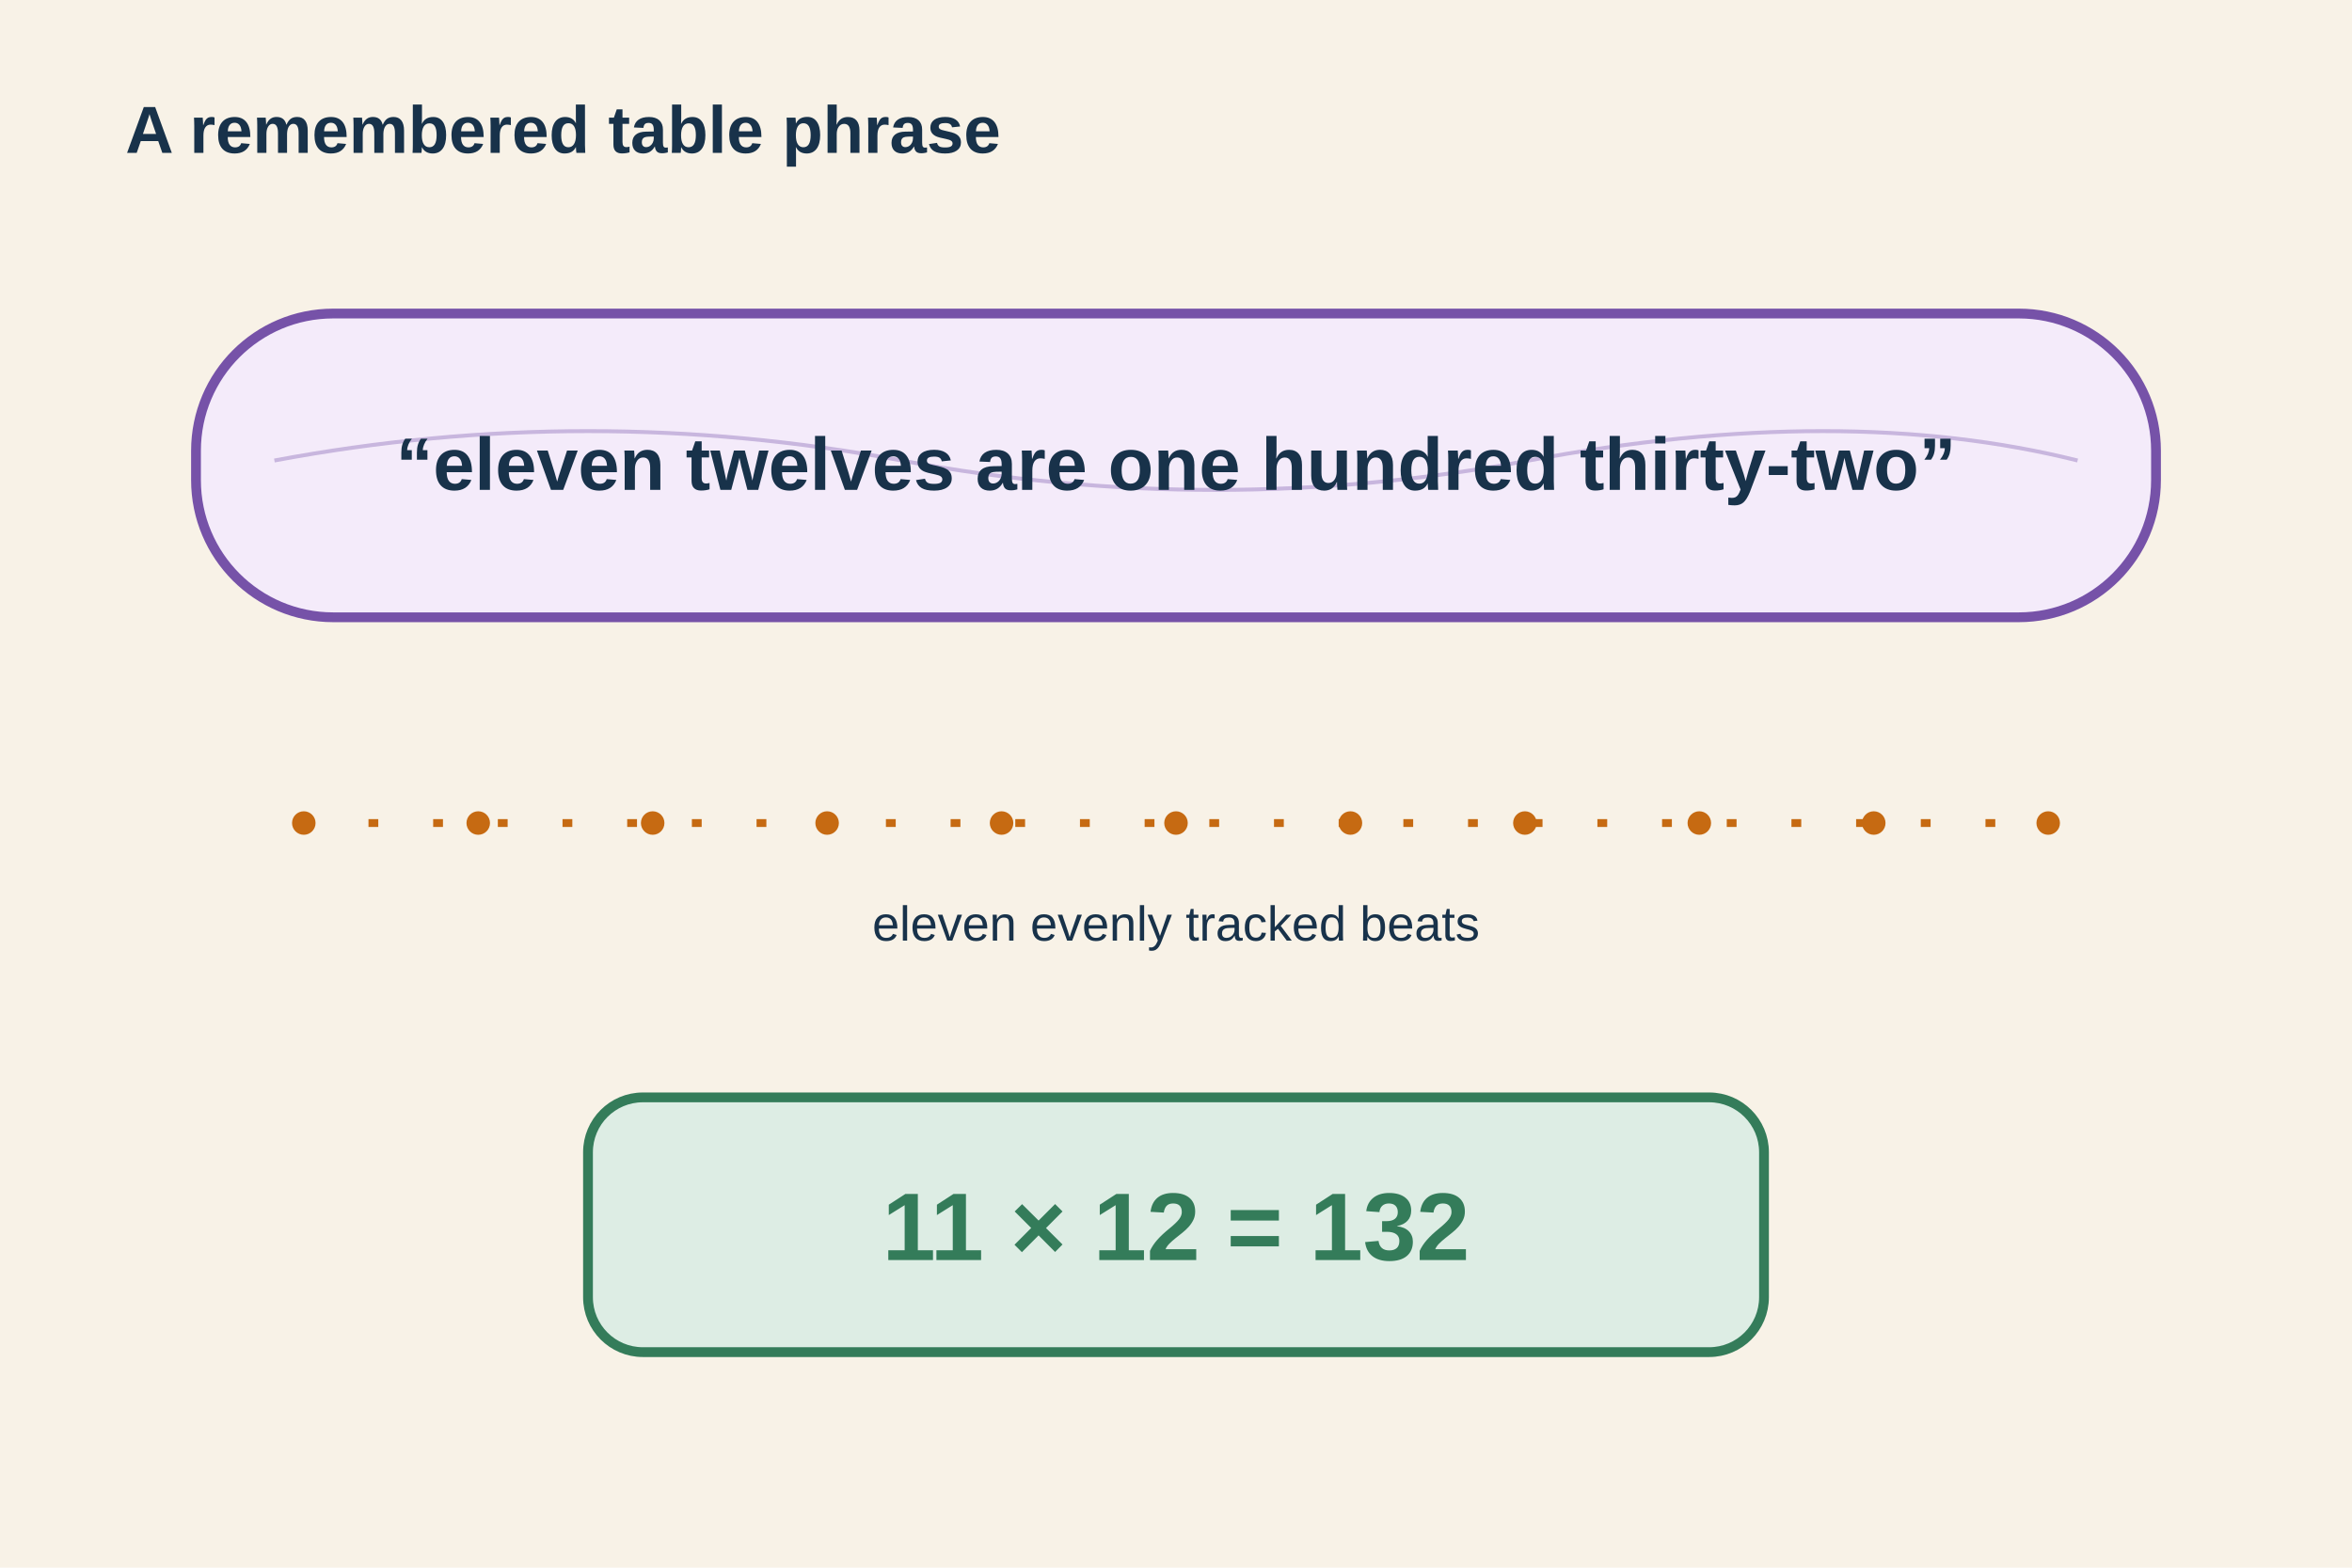
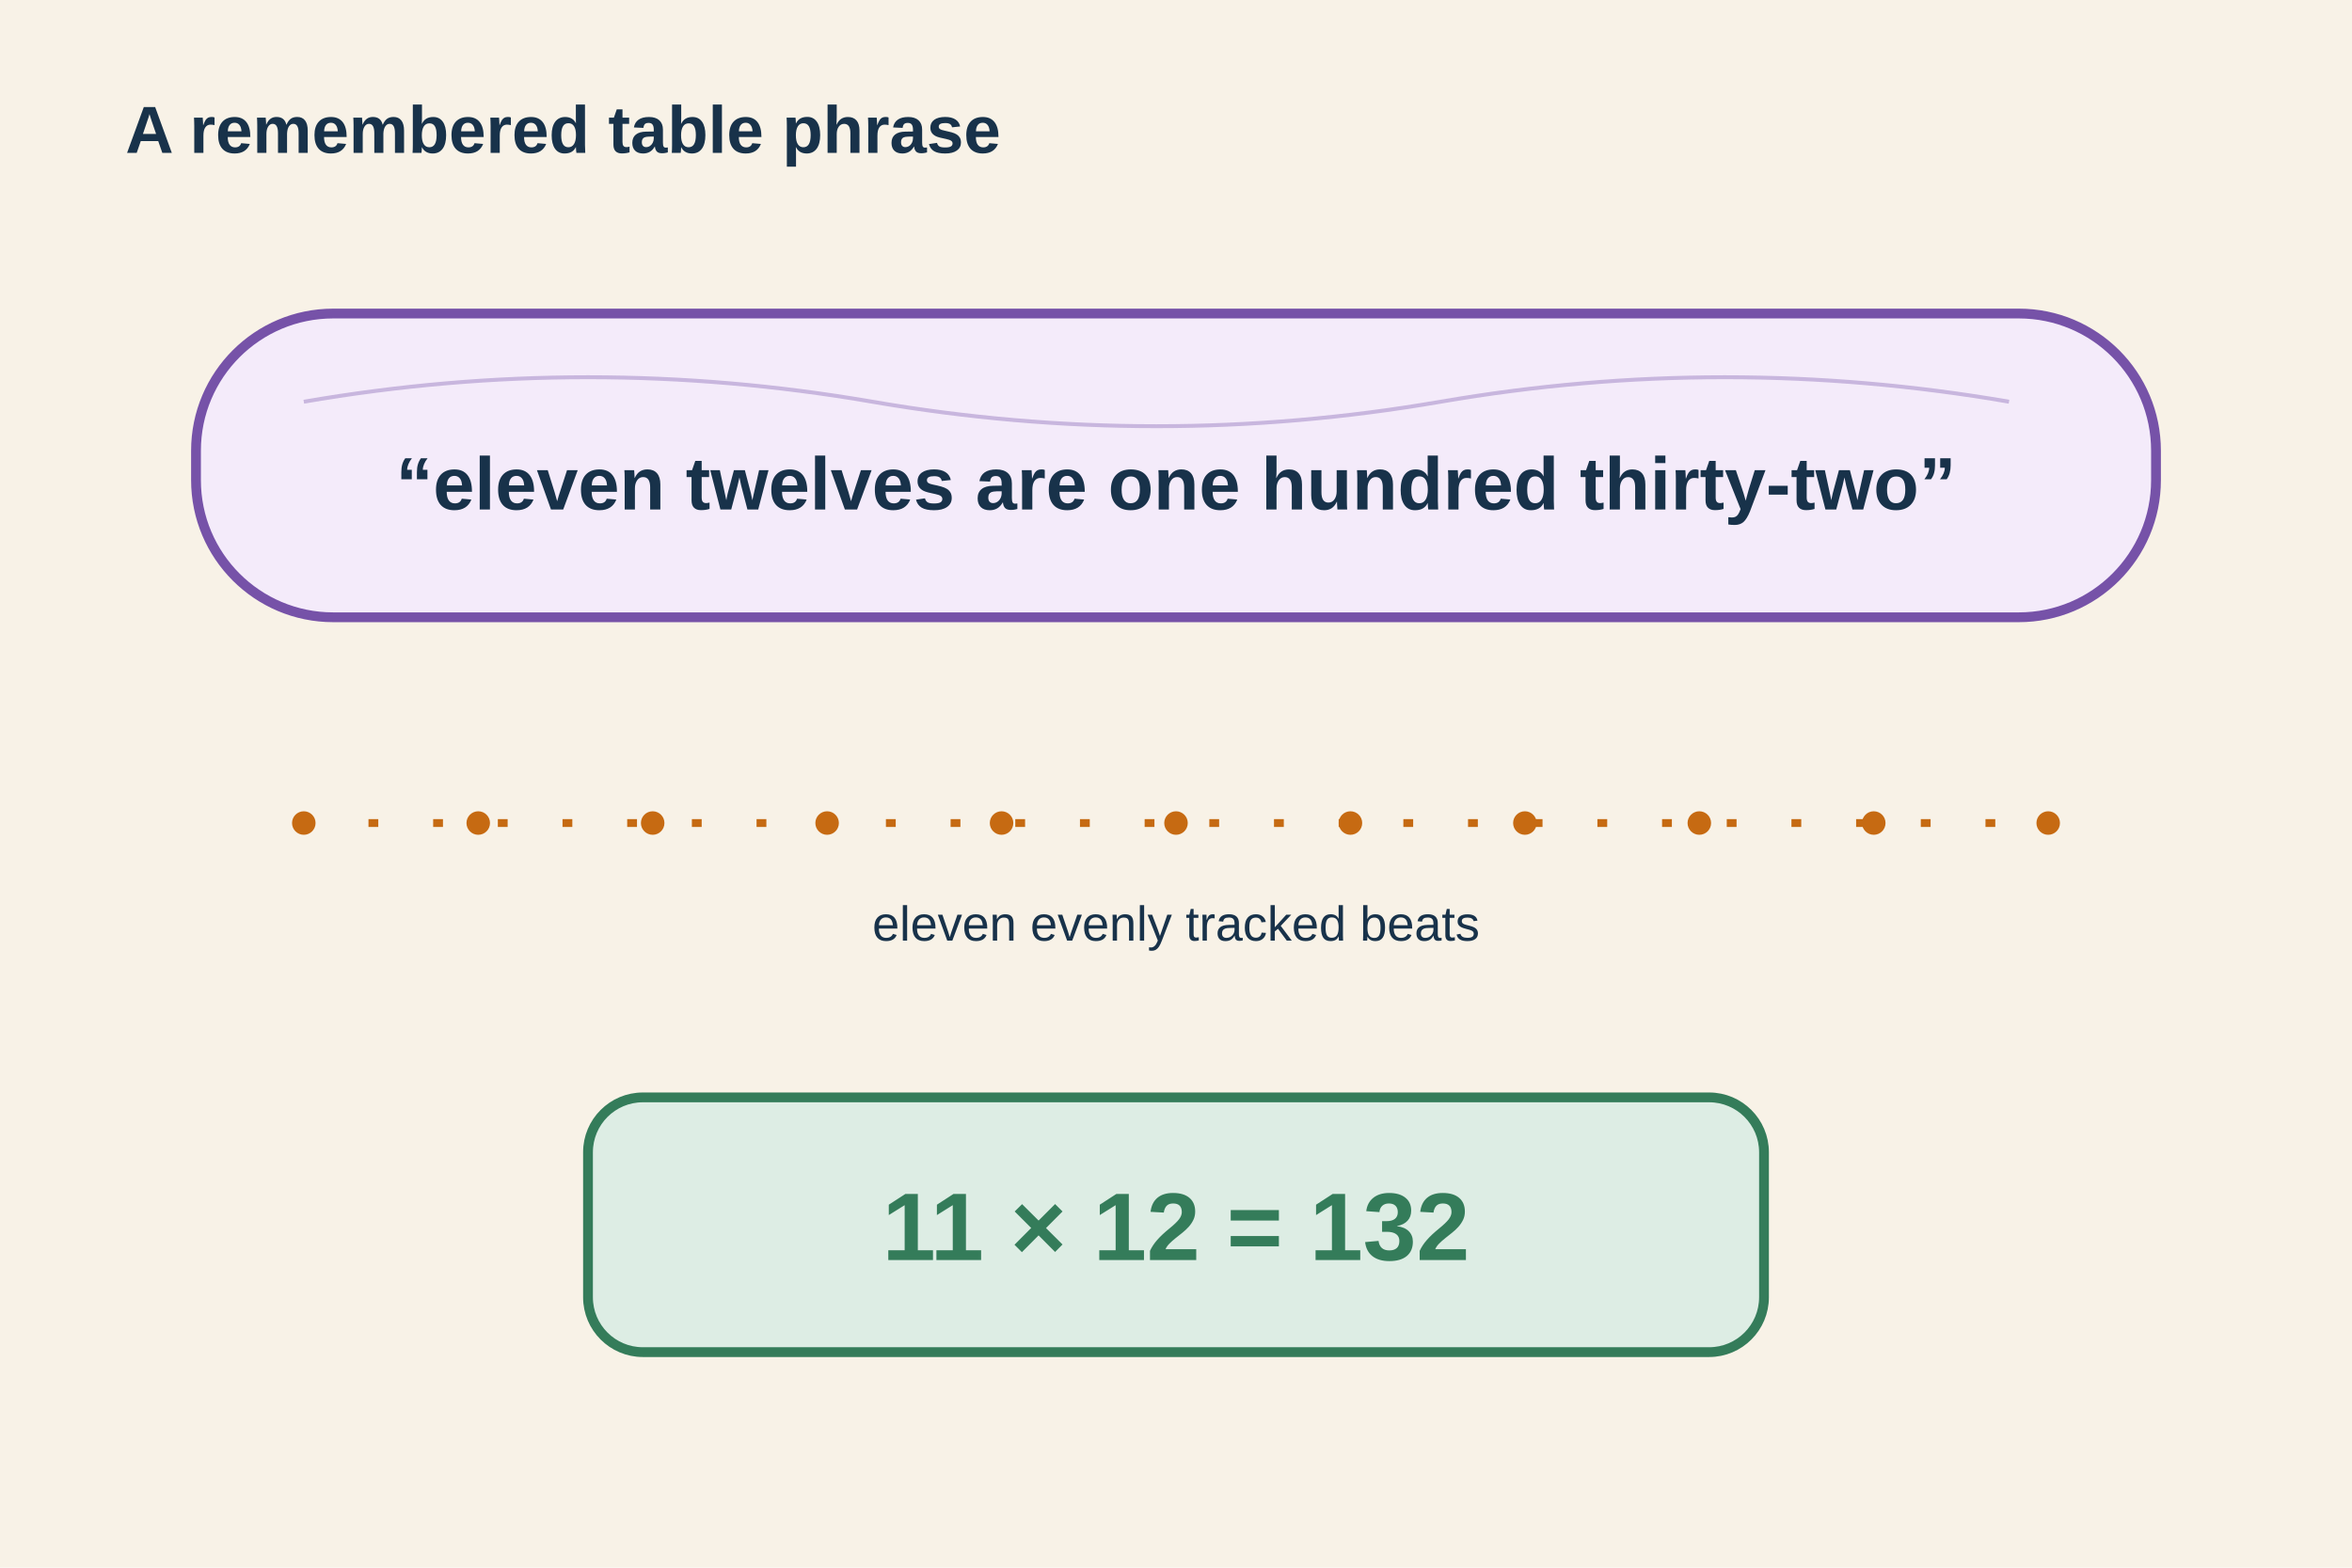
<svg xmlns="http://www.w3.org/2000/svg" data-qa-image-fixes="2026-09-08" width="1200" height="800" viewBox="0 0 1200 800" role="img" aria-labelledby="title desc" shape-rendering="geometricPrecision" text-rendering="optimizeLegibility">
  <rect width="1200" height="800" fill="#F8F2E7" />
  <text x="64" y="78" font-family="Arial,sans-serif" fill="#18324A" font-size="34" font-weight="700">A remembered table phrase</text>
  <rect x="100" y="160" width="1000" height="155" rx="70" fill="#F4EBFA" stroke="#7652A8" stroke-width="5" />
-   <path d="M140 235Q300 205 460 235T780 235T1060 235" fill="none" stroke="#7652A8" stroke-width="2" opacity=".35" />
-   <text x="600" y="250" text-anchor="middle" font-family="Arial,sans-serif" fill="#18324A" font-size="38" font-weight="700">“eleven twelves are one hundred thirty-two”</text>
+   <path d="M155 205Q300 180 445 205T735 205T1025 205" fill="none" stroke="#7652A8" stroke-width="2" opacity=".35" />
+   <text x="600" y="260" text-anchor="middle" font-family="Arial,sans-serif" fill="#18324A" font-size="38" font-weight="700">“eleven twelves are one hundred thirty-two”</text>
  <path d="M155 420H1045" stroke="#C66A12" stroke-width="4" stroke-dasharray="5 28" />
  <g fill="#C66A12">
    <circle cx="155" cy="420" r="6" />
    <circle cx="244" cy="420" r="6" />
    <circle cx="333" cy="420" r="6" />
    <circle cx="422" cy="420" r="6" />
    <circle cx="511" cy="420" r="6" />
    <circle cx="600" cy="420" r="6" />
    <circle cx="689" cy="420" r="6" />
    <circle cx="778" cy="420" r="6" />
    <circle cx="867" cy="420" r="6" />
    <circle cx="956" cy="420" r="6" />
    <circle cx="1045" cy="420" r="6" />
  </g>
  <text x="600" y="480" text-anchor="middle" font-family="Arial,sans-serif" fill="#18324A" font-size="25">eleven evenly tracked beats</text>
  <rect x="300" y="560" width="600" height="130" rx="28" fill="#DDEDE4" stroke="#347C5A" stroke-width="5" />
  <text x="600" y="643" text-anchor="middle" font-family="Arial,sans-serif" font-size="49" font-weight="700" fill="#347C5A">11 × 12 = 132</text>
</svg>
